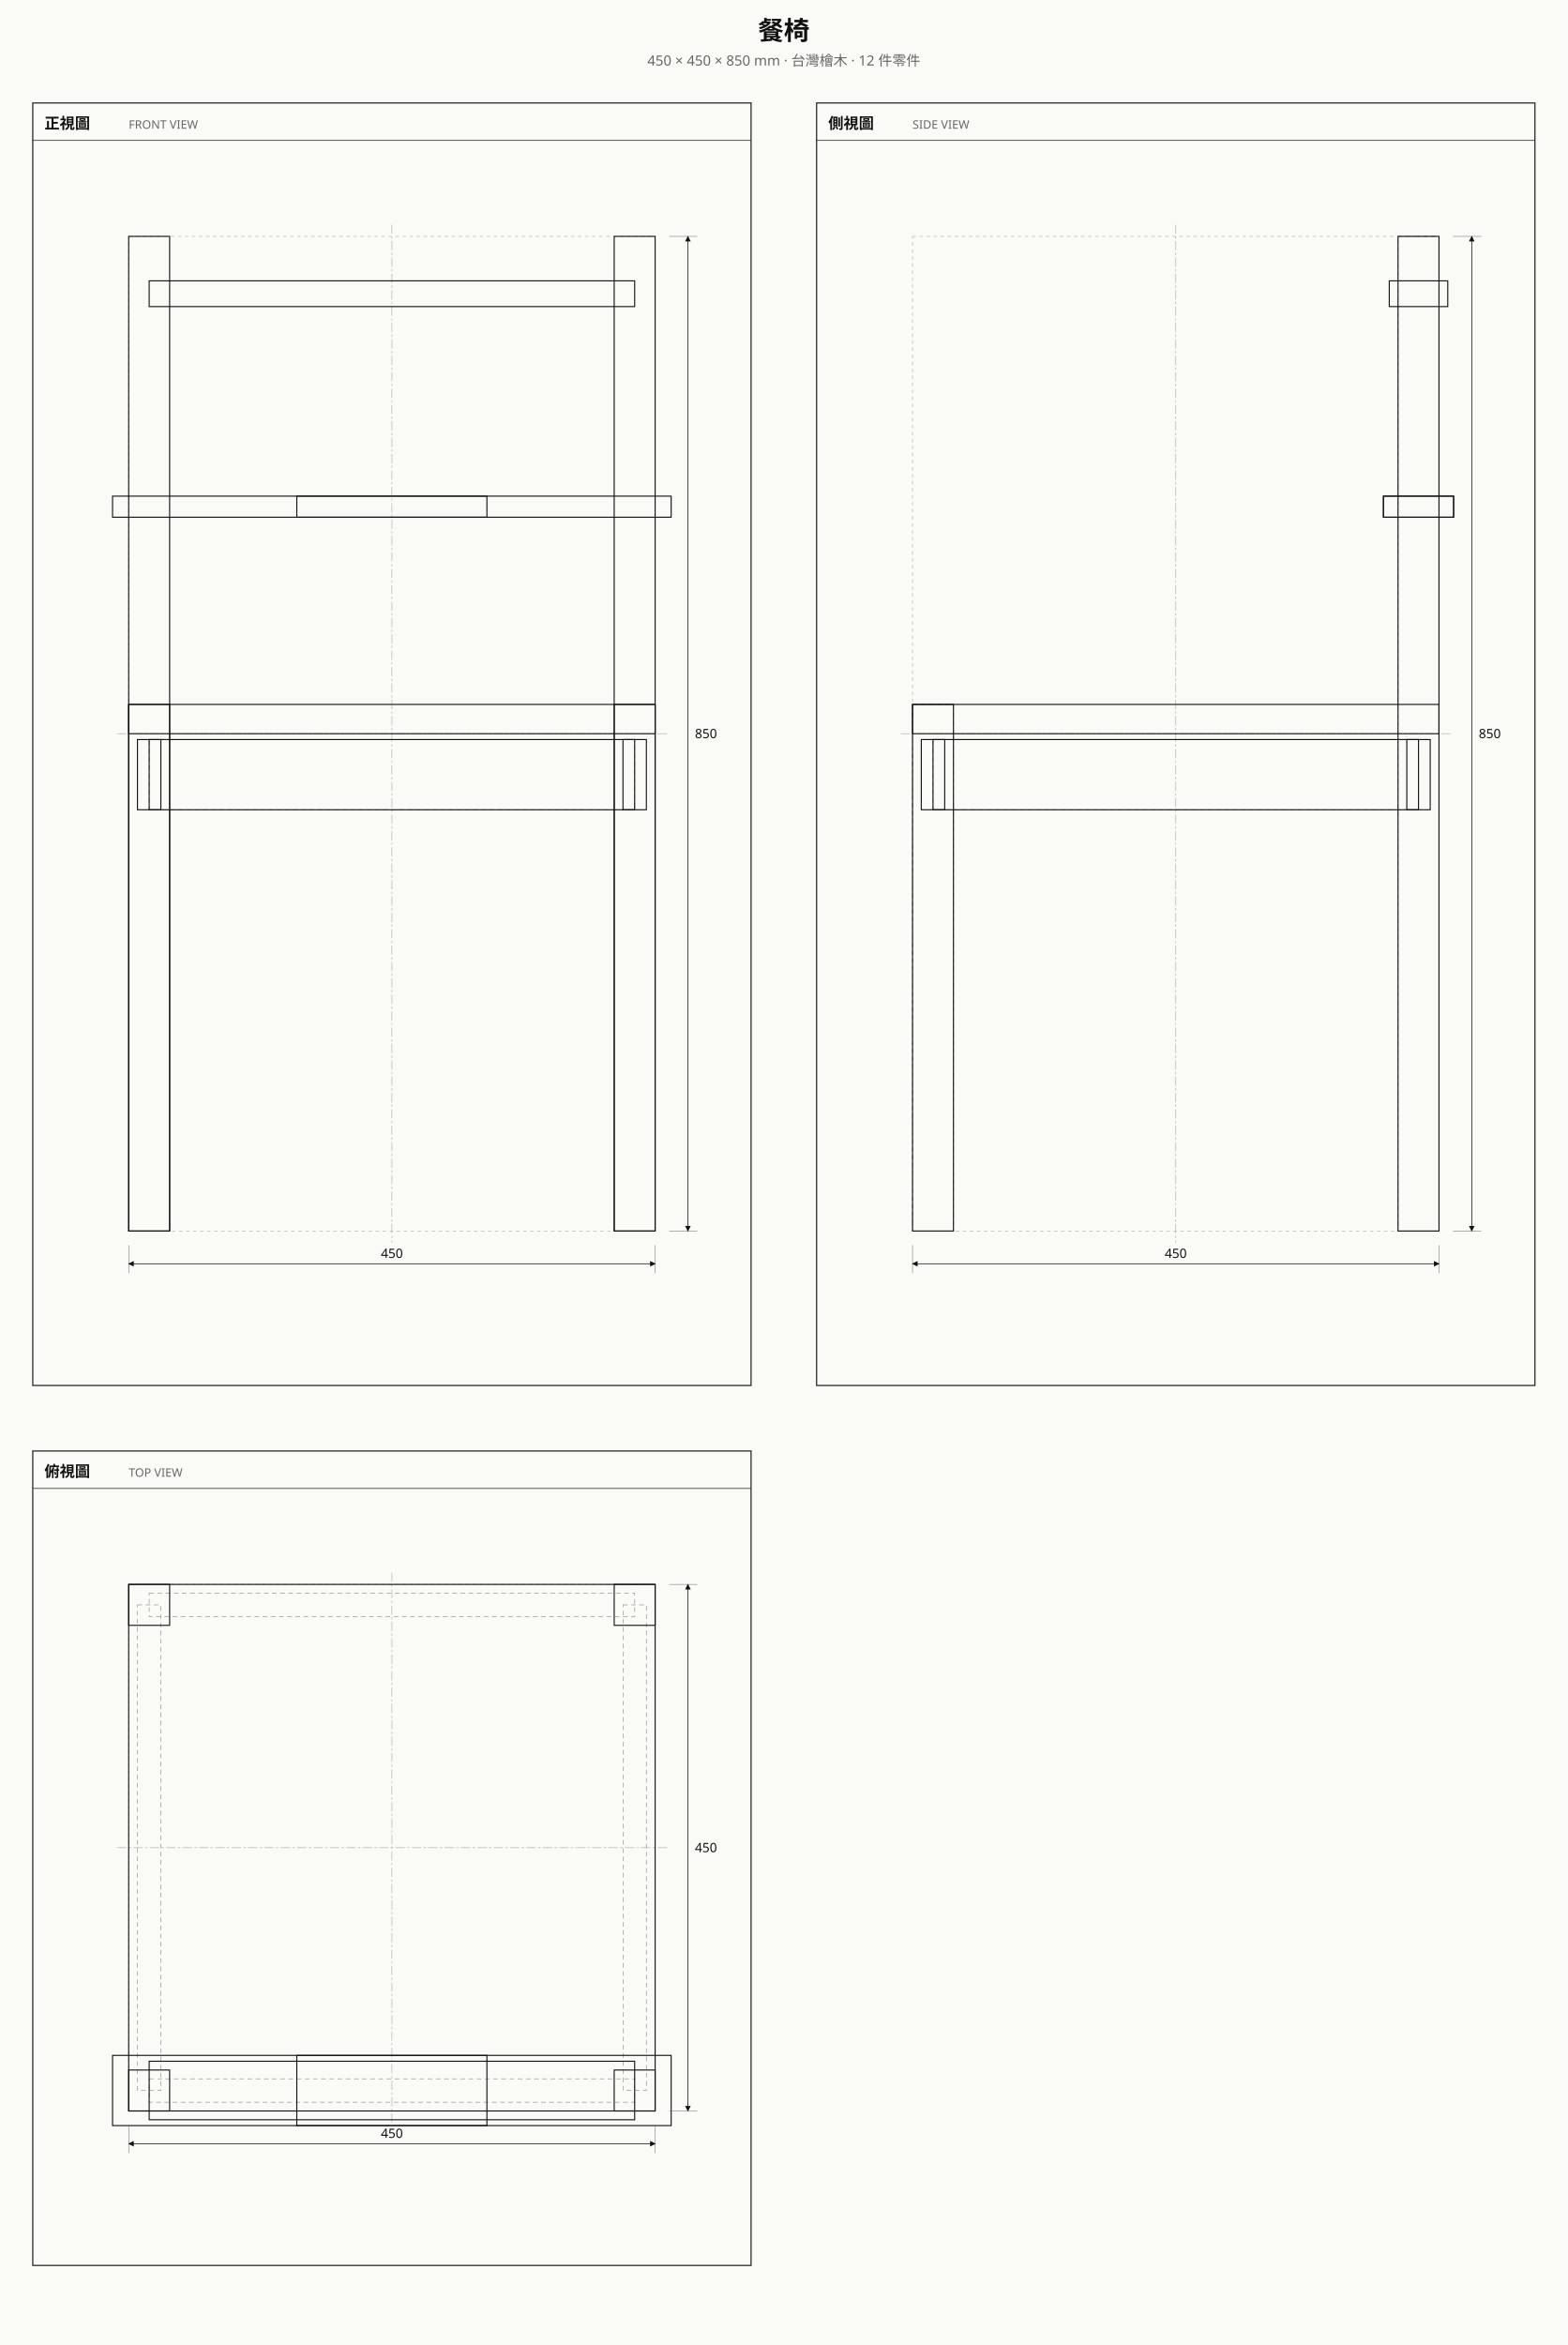
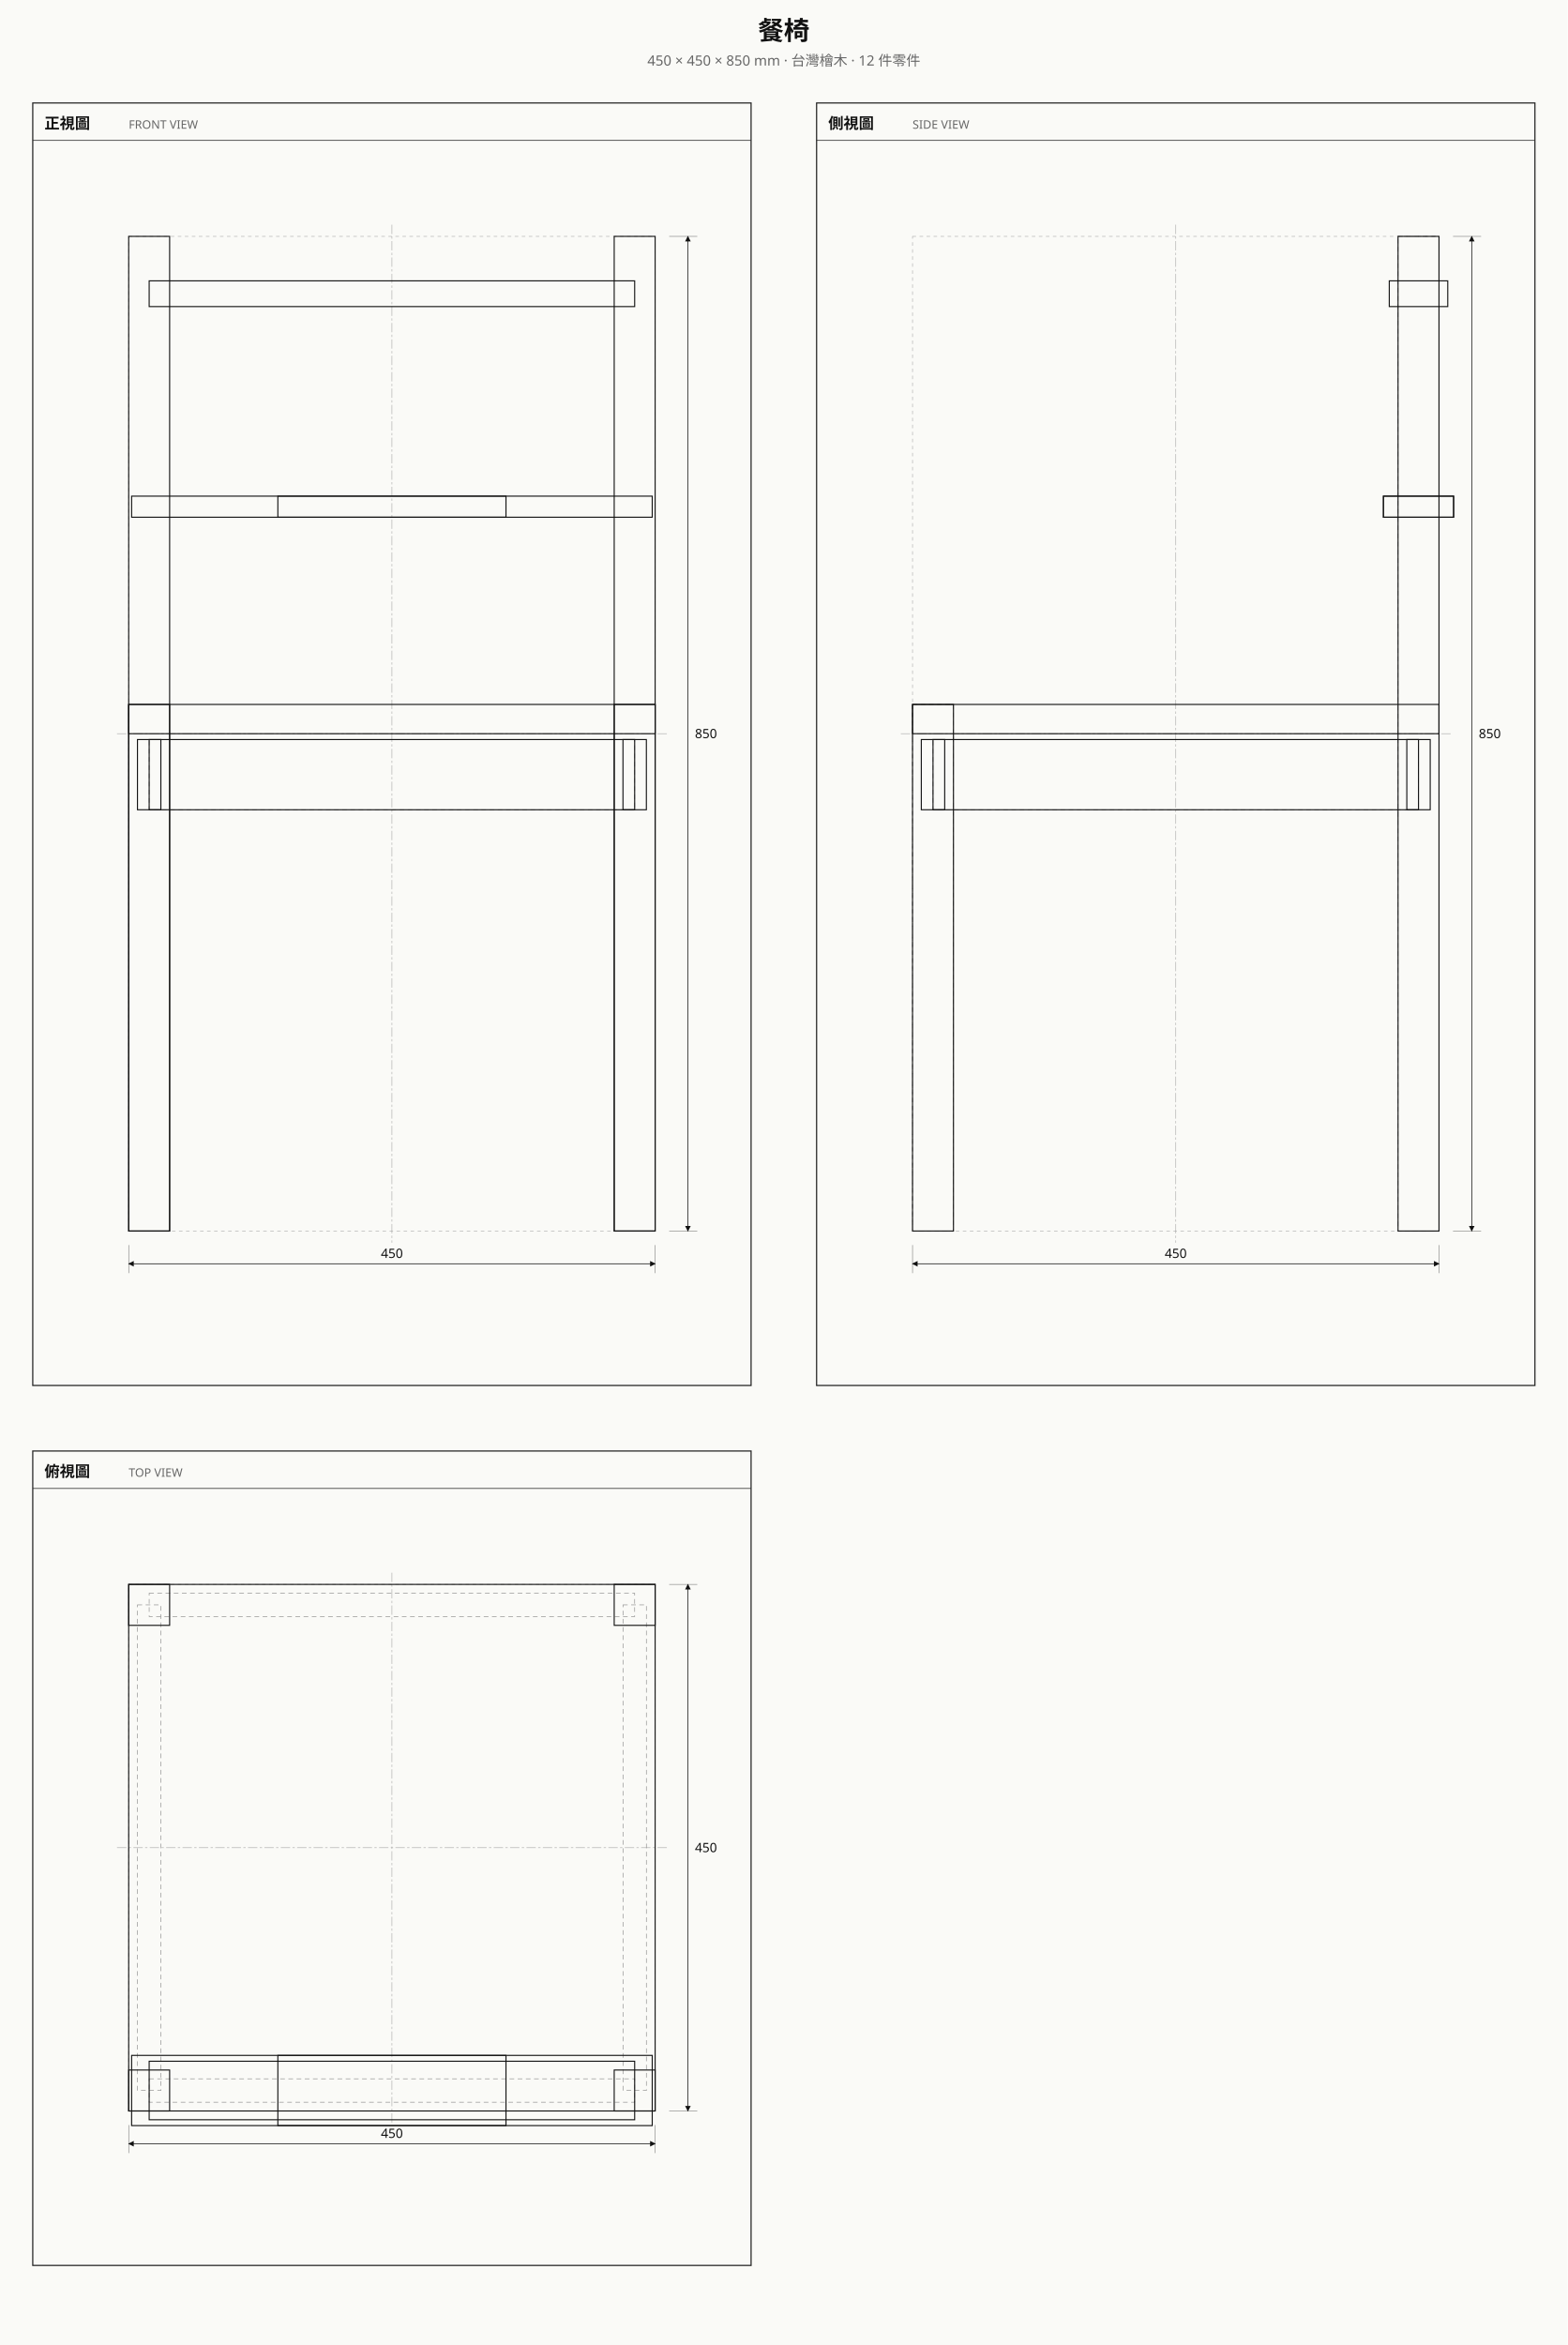
<svg xmlns="http://www.w3.org/2000/svg" viewBox="-20 -10 1340 2004" width="1340">
  <defs>
    <marker id="arr-front" viewBox="0 0 10 10" refX="9" refY="5" markerWidth="8" markerHeight="8" orient="auto-start-reverse">
      <path d="M 0 0 L 10 5 L 0 10 z" fill="#111" />
    </marker>
    <marker id="arr-side" viewBox="0 0 10 10" refX="9" refY="5" markerWidth="8" markerHeight="8" orient="auto-start-reverse">
      <path d="M 0 0 L 10 5 L 0 10 z" fill="#111" />
    </marker>
    <marker id="arr-top" viewBox="0 0 10 10" refX="9" refY="5" markerWidth="8" markerHeight="8" orient="auto-start-reverse">
      <path d="M 0 0 L 10 5 L 0 10 z" fill="#111" />
    </marker>
  </defs>
  <rect x="-20" y="-10" width="1340" height="2004" fill="#fafaf7" />
  <text x="650" y="24" text-anchor="middle" font-size="22" font-weight="700" fill="#111" font-family="sans-serif">餐椅</text>
  <text x="650" y="46" text-anchor="middle" font-size="12" fill="#666" font-family="sans-serif">450 × 450 × 850 mm · 台灣檜木 · 12 件零件</text>
  <g transform="translate(0, 70)">
    <g transform="translate(315.0, 972.0)">
      <rect x="-307.0" y="-964.0" width="614.0" height="1096.0" fill="none" stroke="#222" stroke-width="1" />
      <line x1="-307.0" y1="-932.0" x2="307.0" y2="-932.0" stroke="#222" stroke-width="0.6" />
      <text x="-297.0" y="-942.0" font-size="13" font-weight="700" fill="#111" font-family="sans-serif">正視圖</text>
      <text x="-225.0" y="-942.0" font-size="10" fill="#666" font-family="sans-serif">FRONT VIEW</text>
      <g stroke="#888" stroke-width="0.5" stroke-dasharray="8 2 2 2" opacity="0.7">
        <line x1="0" y1="-860.0" x2="0" y2="10.0" />
        <line x1="-235.0" y1="-425.0" x2="235.0" y2="-425.0" />
      </g>
      <rect x="-225.0" y="-850.0" width="450.0" height="850.0" fill="none" stroke="#999" stroke-dasharray="3 3" stroke-width="0.5" opacity="0.8" />
      <rect x="-207.5" y="-420.0" width="415.0" height="60.0" fill="none" stroke="#888" stroke-width="0.5" stroke-dasharray="4 3" />
      <rect x="-225.0" y="-850.0" width="35.0" height="850.0" fill="none" stroke="#111" stroke-width="0.9" />
      <rect x="190.0" y="-850.0" width="35.0" height="850.0" fill="none" stroke="#111" stroke-width="0.9" />
      <rect x="-207.5" y="-812.0" width="415.0" height="22.0" fill="none" stroke="#111" stroke-width="0.9" />
-       <rect x="-238.8" y="-628.0" width="320.0" height="18.0" fill="none" stroke="#111" stroke-width="0.9" />
-       <rect x="-81.3" y="-628.0" width="320.0" height="18.0" fill="none" stroke="#111" stroke-width="0.9" />
+       <rect x="-222.5" y="-628.0" width="320.0" height="18.0" fill="none" stroke="#111" stroke-width="0.9" />
+       <rect x="-97.5" y="-628.0" width="320.0" height="18.0" fill="none" stroke="#111" stroke-width="0.9" />
      <rect x="-217.5" y="-420.0" width="20.0" height="60.0" fill="none" stroke="#111" stroke-width="0.9" />
      <rect x="197.5" y="-420.0" width="20.0" height="60.0" fill="none" stroke="#111" stroke-width="0.9" />
      <rect x="-207.5" y="-420.0" width="415.0" height="60.0" fill="none" stroke="#111" stroke-width="0.9" />
      <rect x="-225.0" y="-450.0" width="450.0" height="25.0" fill="none" stroke="#111" stroke-width="0.9" />
      <rect x="-225.0" y="-450.0" width="35.0" height="450.0" fill="none" stroke="#111" stroke-width="0.9" />
      <rect x="190.0" y="-450.0" width="35.0" height="450.0" fill="none" stroke="#111" stroke-width="0.9" />
      <g stroke="#111" fill="#111" stroke-width="0.6" font-family="sans-serif">
        <line x1="-225.0" y1="12.0" x2="-225.0" y2="36.0" stroke-width="0.4" stroke="#666" />
        <line x1="225.0" y1="12.0" x2="225.0" y2="36.0" stroke-width="0.4" stroke="#666" />
        <line x1="-225.0" y1="28.0" x2="225.0" y2="28.0" marker-start="url(#arr-front)" marker-end="url(#arr-front)" />
        <text x="0" y="23.0" text-anchor="middle" font-size="11" stroke="none">450</text>
      </g>
      <g stroke="#111" fill="#111" stroke-width="0.6" font-family="sans-serif">
        <line x1="237.0" y1="-850.0" x2="261.0" y2="-850.0" stroke-width="0.4" stroke="#666" />
        <line x1="237.0" y1="0.0" x2="261.0" y2="0.0" stroke-width="0.4" stroke="#666" />
        <line x1="253.0" y1="-850.0" x2="253.0" y2="0.0" marker-start="url(#arr-front)" marker-end="url(#arr-front)" />
        <text x="259.0" y="-425.0" text-anchor="start" dominant-baseline="middle" font-size="11" stroke="none">850</text>
      </g>
    </g>
    <g transform="translate(670, 0)">
      <g transform="translate(315.0, 972.0)">
        <rect x="-307.0" y="-964.0" width="614.0" height="1096.0" fill="none" stroke="#222" stroke-width="1" />
        <line x1="-307.0" y1="-932.0" x2="307.0" y2="-932.0" stroke="#222" stroke-width="0.6" />
        <text x="-297.0" y="-942.0" font-size="13" font-weight="700" fill="#111" font-family="sans-serif">側視圖</text>
        <text x="-225.0" y="-942.0" font-size="10" fill="#666" font-family="sans-serif">SIDE VIEW</text>
        <g stroke="#888" stroke-width="0.5" stroke-dasharray="8 2 2 2" opacity="0.7">
          <line x1="0" y1="-860.0" x2="0" y2="10.0" />
          <line x1="-235.0" y1="-425.0" x2="235.0" y2="-425.0" />
        </g>
        <rect x="-225.0" y="-850.0" width="450.0" height="850.0" fill="none" stroke="#999" stroke-dasharray="3 3" stroke-width="0.5" opacity="0.8" />
        <rect x="-207.5" y="-420.0" width="415.0" height="60.0" fill="none" stroke="#888" stroke-width="0.5" stroke-dasharray="4 3" />
        <rect x="-225.0" y="-450.0" width="35.0" height="450.0" fill="none" stroke="#888" stroke-width="0.5" stroke-dasharray="4 3" />
        <rect x="190.0" y="-850.0" width="35.0" height="850.0" fill="none" stroke="#888" stroke-width="0.5" stroke-dasharray="4 3" />
        <rect x="177.5" y="-628.0" width="60.0" height="18.0" fill="none" stroke="#111" stroke-width="0.9" />
        <rect x="-217.5" y="-420.0" width="20.0" height="60.0" fill="none" stroke="#111" stroke-width="0.9" />
        <rect x="197.5" y="-420.0" width="20.0" height="60.0" fill="none" stroke="#111" stroke-width="0.9" />
        <rect x="182.5" y="-812.0" width="50.0" height="22.0" fill="none" stroke="#111" stroke-width="0.9" />
        <rect x="-207.5" y="-420.0" width="415.0" height="60.0" fill="none" stroke="#111" stroke-width="0.9" />
+         <rect x="177.5" y="-628.0" width="60.0" height="18.0" fill="none" stroke="#111" stroke-width="0.9" />
        <rect x="-225.0" y="-450.0" width="450.0" height="25.0" fill="none" stroke="#111" stroke-width="0.9" />
        <rect x="-225.0" y="-450.0" width="35.0" height="450.0" fill="none" stroke="#111" stroke-width="0.9" />
        <rect x="190.0" y="-850.0" width="35.0" height="850.0" fill="none" stroke="#111" stroke-width="0.9" />
-         <rect x="177.5" y="-628.0" width="60.0" height="18.0" fill="none" stroke="#111" stroke-width="0.9" />
        <g stroke="#111" fill="#111" stroke-width="0.6" font-family="sans-serif">
          <line x1="-225.0" y1="12.0" x2="-225.0" y2="36.0" stroke-width="0.4" stroke="#666" />
          <line x1="225.0" y1="12.0" x2="225.0" y2="36.0" stroke-width="0.4" stroke="#666" />
          <line x1="-225.0" y1="28.0" x2="225.0" y2="28.0" marker-start="url(#arr-side)" marker-end="url(#arr-side)" />
          <text x="0" y="23.0" text-anchor="middle" font-size="11" stroke="none">450</text>
        </g>
        <g stroke="#111" fill="#111" stroke-width="0.6" font-family="sans-serif">
          <line x1="237.0" y1="-850.0" x2="261.0" y2="-850.0" stroke-width="0.4" stroke="#666" />
          <line x1="237.0" y1="0.0" x2="261.0" y2="0.0" stroke-width="0.4" stroke="#666" />
          <line x1="253.0" y1="-850.0" x2="253.0" y2="0.0" marker-start="url(#arr-side)" marker-end="url(#arr-side)" />
          <text x="259.0" y="-425.0" text-anchor="start" dominant-baseline="middle" font-size="11" stroke="none">850</text>
        </g>
      </g>
    </g>
    <g transform="translate(0, 1152)">
      <g transform="translate(315.0, 347.0)">
        <rect x="-307.0" y="-339.0" width="614.0" height="696.0" fill="none" stroke="#222" stroke-width="1" />
        <line x1="-307.0" y1="-307.0" x2="307.0" y2="-307.0" stroke="#222" stroke-width="0.6" />
        <text x="-297.0" y="-317.0" font-size="13" font-weight="700" fill="#111" font-family="sans-serif">俯視圖</text>
        <text x="-225.0" y="-317.0" font-size="10" fill="#666" font-family="sans-serif">TOP VIEW</text>
        <g stroke="#888" stroke-width="0.5" stroke-dasharray="8 2 2 2" opacity="0.7">
          <line x1="0" y1="-235.0" x2="0" y2="235.0" />
          <line x1="-235.0" y1="0.0" x2="235.0" y2="0.0" />
        </g>
        <rect x="-225.0" y="-225.0" width="450.0" height="450.0" fill="none" stroke="#999" stroke-dasharray="3 3" stroke-width="0.5" opacity="0.8" />
        <rect x="-207.5" y="-217.5" width="415.0" height="20.0" fill="none" stroke="#888" stroke-width="0.5" stroke-dasharray="4 3" />
        <rect x="-207.5" y="197.5" width="415.0" height="20.0" fill="none" stroke="#888" stroke-width="0.5" stroke-dasharray="4 3" />
        <rect x="-217.5" y="-207.5" width="20.0" height="415.0" fill="none" stroke="#888" stroke-width="0.5" stroke-dasharray="4 3" />
        <rect x="197.5" y="-207.5" width="20.0" height="415.0" fill="none" stroke="#888" stroke-width="0.5" stroke-dasharray="4 3" />
        <rect x="-225.0" y="-225.0" width="450.0" height="450.0" fill="none" stroke="#111" stroke-width="0.9" />
        <rect x="-225.0" y="-225.0" width="35.0" height="35.0" fill="none" stroke="#111" stroke-width="0.9" />
        <rect x="190.0" y="-225.0" width="35.0" height="35.0" fill="none" stroke="#111" stroke-width="0.9" />
-         <rect x="-238.8" y="177.5" width="320.0" height="60.0" fill="none" stroke="#111" stroke-width="0.9" />
-         <rect x="-81.3" y="177.5" width="320.0" height="60.0" fill="none" stroke="#111" stroke-width="0.9" />
+         <rect x="-222.5" y="177.5" width="320.0" height="60.0" fill="none" stroke="#111" stroke-width="0.9" />
+         <rect x="-97.5" y="177.5" width="320.0" height="60.0" fill="none" stroke="#111" stroke-width="0.9" />
        <rect x="-207.5" y="182.5" width="415.0" height="50.0" fill="none" stroke="#111" stroke-width="0.9" />
        <rect x="-225.0" y="190.0" width="35.0" height="35.0" fill="none" stroke="#111" stroke-width="0.9" />
        <rect x="190.0" y="190.0" width="35.0" height="35.0" fill="none" stroke="#111" stroke-width="0.9" />
        <g stroke="#111" fill="#111" stroke-width="0.6" font-family="sans-serif">
          <line x1="-225.0" y1="237.0" x2="-225.0" y2="261.0" stroke-width="0.4" stroke="#666" />
          <line x1="225.0" y1="237.0" x2="225.0" y2="261.0" stroke-width="0.4" stroke="#666" />
          <line x1="-225.0" y1="253.0" x2="225.0" y2="253.0" marker-start="url(#arr-top)" marker-end="url(#arr-top)" />
          <text x="0" y="248.0" text-anchor="middle" font-size="11" stroke="none">450</text>
        </g>
        <g stroke="#111" fill="#111" stroke-width="0.6" font-family="sans-serif">
          <line x1="237.0" y1="-225.0" x2="261.0" y2="-225.0" stroke-width="0.4" stroke="#666" />
          <line x1="237.0" y1="225.0" x2="261.0" y2="225.0" stroke-width="0.4" stroke="#666" />
          <line x1="253.0" y1="-225.0" x2="253.0" y2="225.0" marker-start="url(#arr-top)" marker-end="url(#arr-top)" />
          <text x="259.0" y="0.0" text-anchor="start" dominant-baseline="middle" font-size="11" stroke="none">450</text>
        </g>
      </g>
    </g>
  </g>
</svg>
